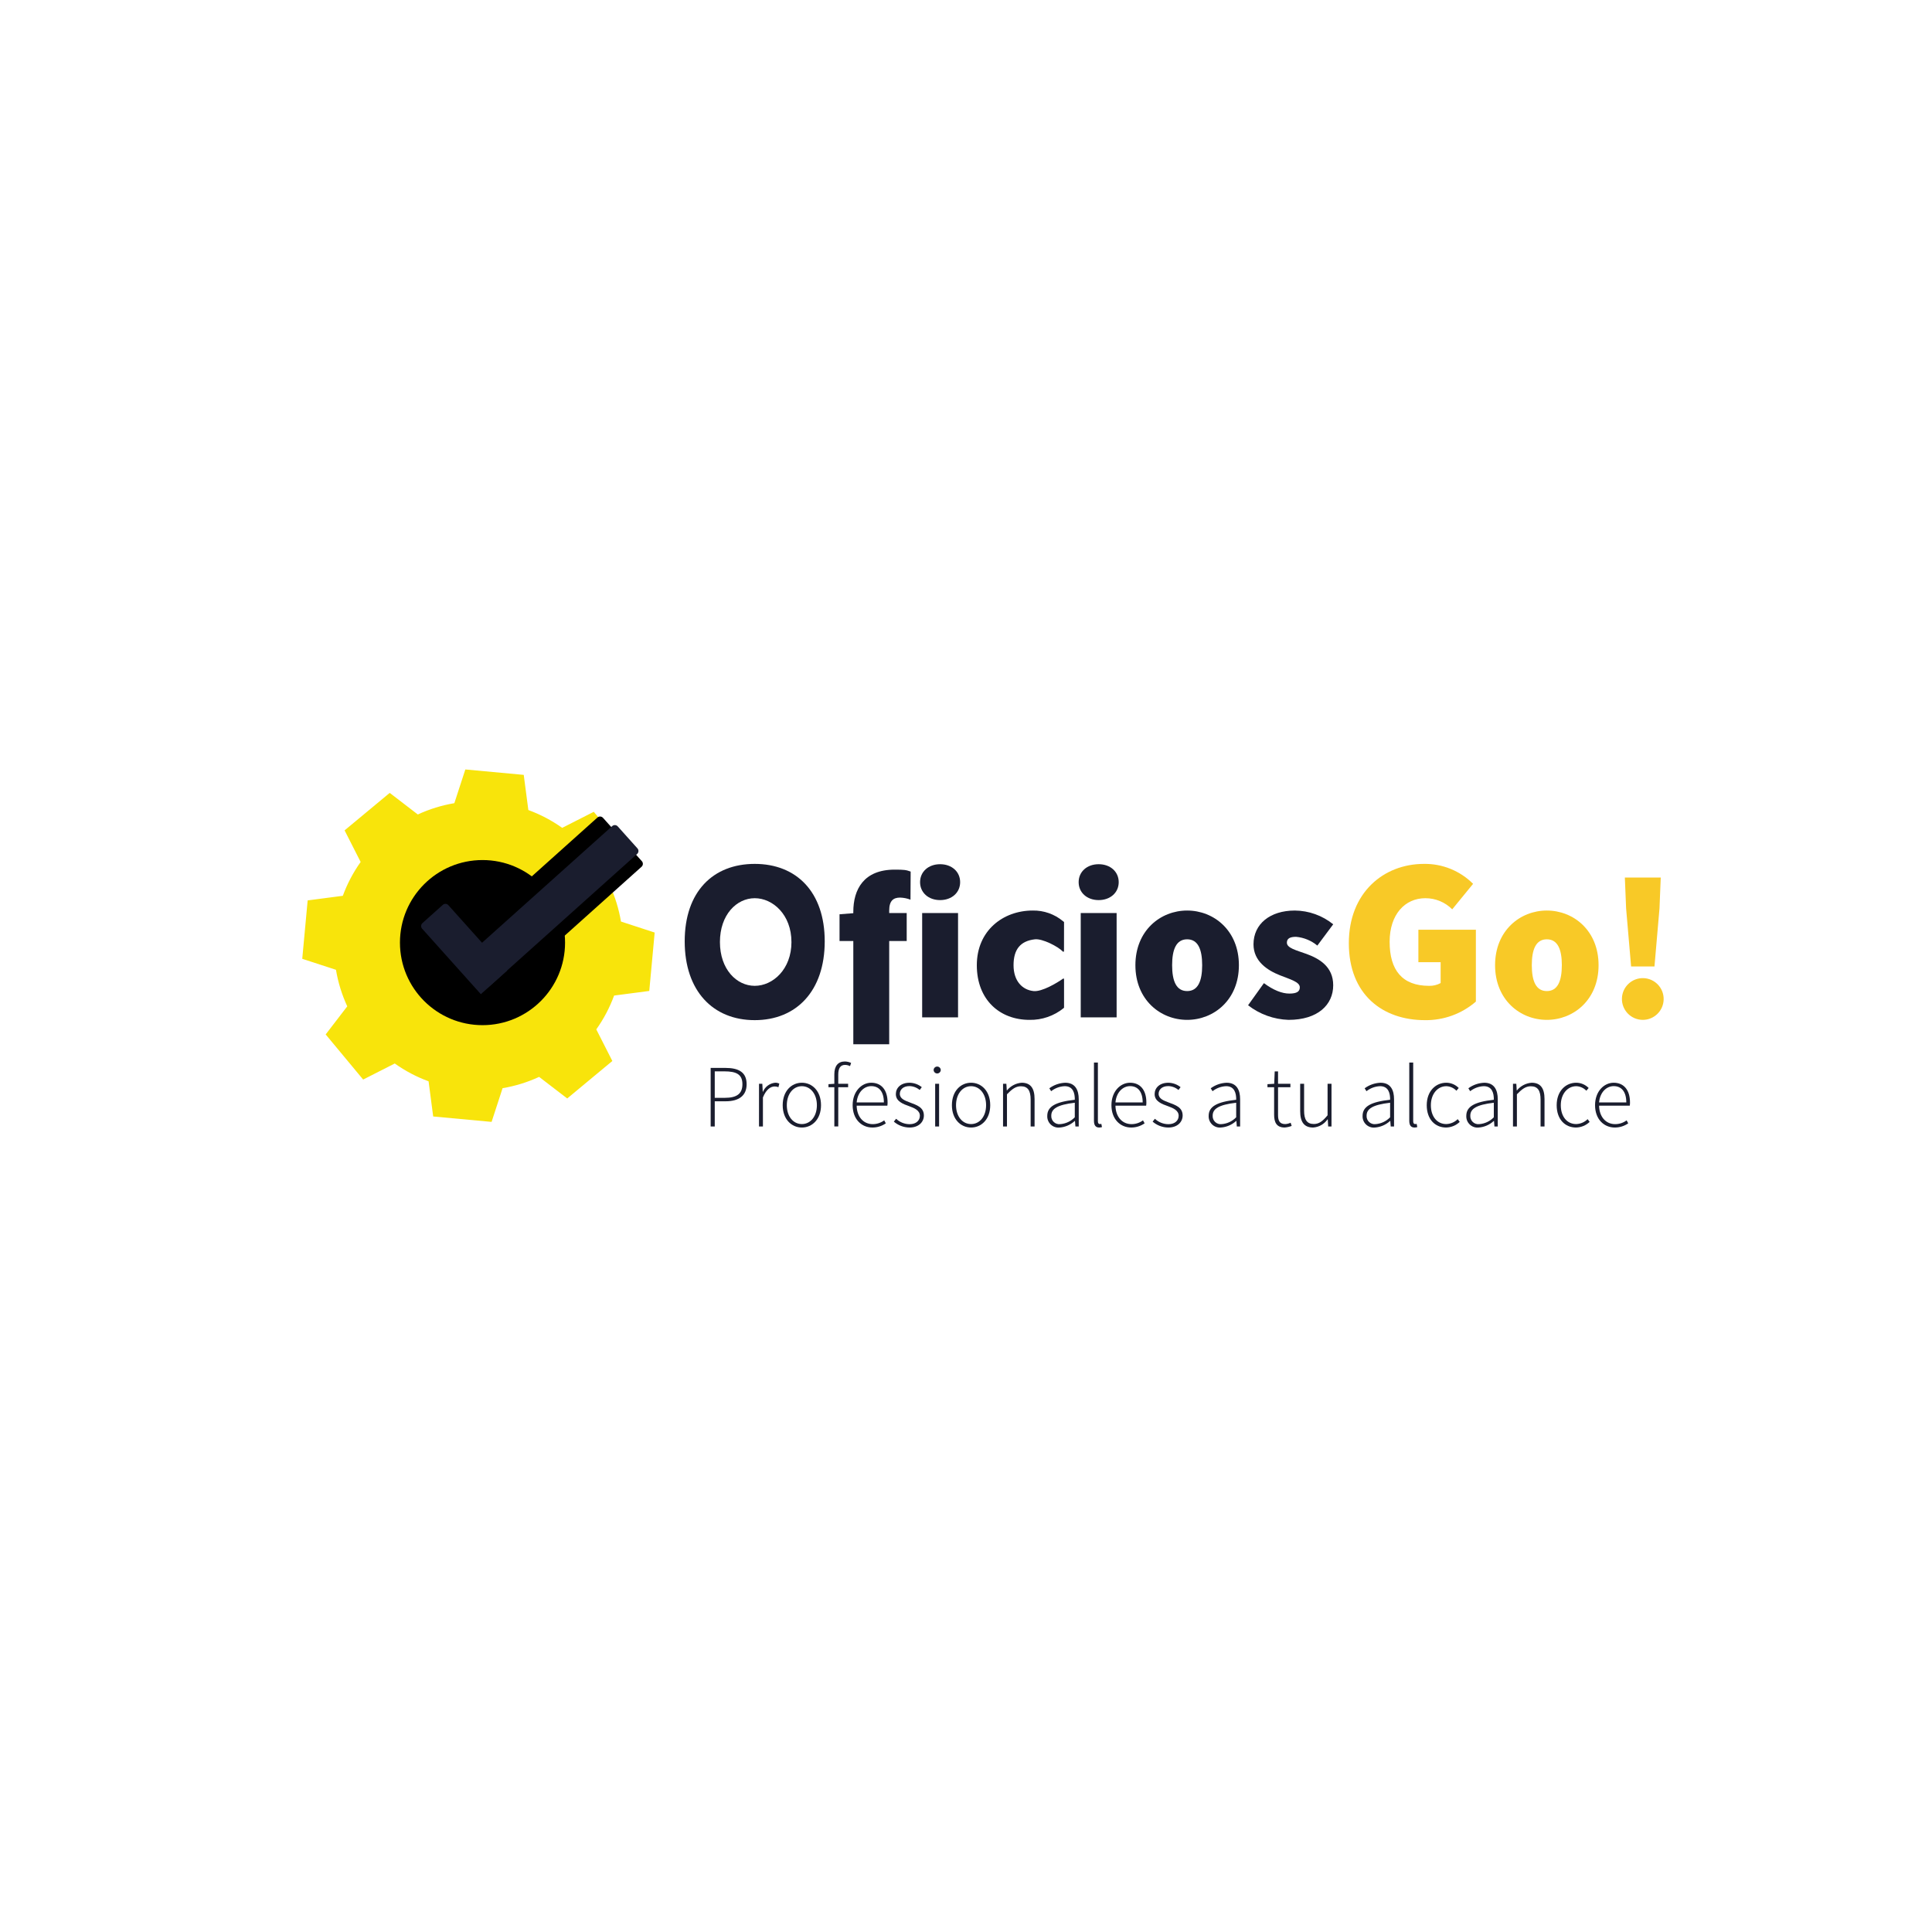
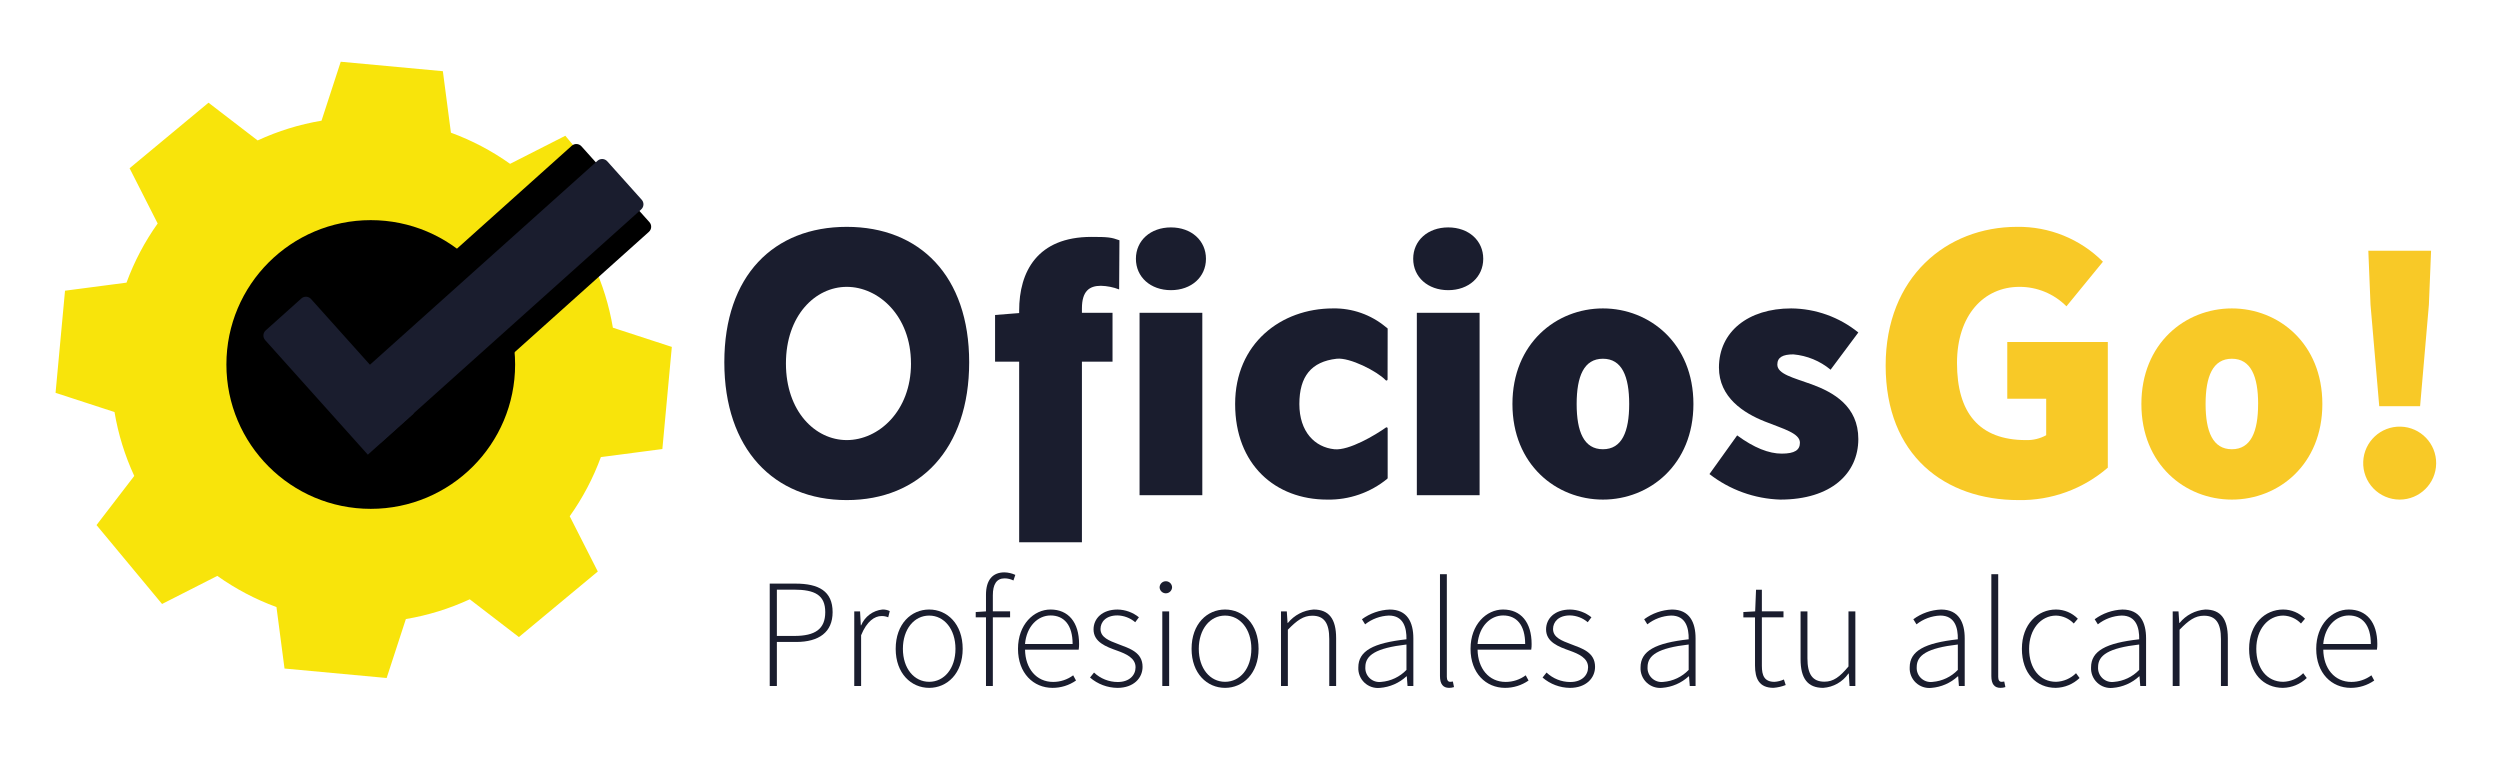
- <svg xmlns="http://www.w3.org/2000/svg" viewBox="0 0 500 500">
+ <svg xmlns="http://www.w3.org/2000/svg" viewBox="70 190 370 115">
  <g id="OBJECTS">
    <path d="M323,260.161l4.1-5.724c2.485,1.835,4.7,2.7,6.588,2.7,1.945,0,2.7-.54,2.7-1.62,0-1.405-2.484-2.052-5.184-3.132-3.132-1.242-6.8-3.565-6.8-7.992,0-5.292,4.32-8.748,10.691-8.748a15.992,15.992,0,0,1,9.937,3.563l-4.105,5.509a10.015,10.015,0,0,0-5.507-2.269c-1.567,0-2.376.433-2.376,1.512,0,1.4,2.376,1.944,5.076,2.917,3.24,1.187,6.912,3.239,6.912,8.1,0,5.076-4,8.963-11.556,8.963A18,18,0,0,1,323,260.161Z" fill="#1A1D2E" />
    <path d="M279.153,228.3c0-2.7,2.16-4.644,5.184-4.644s5.183,1.945,5.183,4.644-2.159,4.644-5.183,4.644S279.153,231,279.153,228.3Zm.539,7.992h9.289v27h-9.289Z" fill="#1A1D2E" />
    <path d="M238.114,228.3c0-2.7,2.16-4.644,5.184-4.644s5.185,1.945,5.185,4.644-2.16,4.644-5.185,4.644S238.114,231,238.114,228.3Zm.54,7.992h9.288v27h-9.288Z" fill="#1A1D2E" />
    <path d="M183.919,276.374h3.816c3.431,0,5.492,1.113,5.492,4.222,0,2.973-2.024,4.415-5.4,4.415h-2.85v6.517h-1.058Zm3.641,7.745c3.1,0,4.577-1.03,4.577-3.523,0-2.534-1.536-3.33-4.668-3.33h-2.492v6.853Z" fill="#1A1D2E" />
    <path d="M196.431,280.486h.859l.11,2.06h.051a3.835,3.835,0,0,1,3.142-2.337,2.3,2.3,0,0,1,1.093.23l-.229.92a2.477,2.477,0,0,0-1-.184c-.993,0-2.171.755-3.013,2.843v7.51h-1.015Z" fill="#1A1D2E" />
    <path d="M202.562,286.027c0-3.693,2.3-5.818,4.957-5.818s4.958,2.125,4.958,5.818c0,3.652-2.3,5.777-4.958,5.777S202.562,289.679,202.562,286.027Zm8.848,0c0-2.906-1.66-4.921-3.891-4.921s-3.89,2.015-3.89,4.921,1.66,4.88,3.89,4.88S211.41,288.934,211.41,286.027Z" fill="#1A1D2E" />
    <path d="M214.407,280.582l1.541-.1h3.546v.887h-5.087Zm1.518-2.552c0-2.192.984-3.321,2.731-3.321a4.118,4.118,0,0,1,1.611.373l-.277.828a3,3,0,0,0-1.315-.313c-1.191,0-1.734.9-1.734,2.5v13.429h-1.016Z" fill="#1A1D2E" />
    <path d="M220.663,286.027c0-3.6,2.341-5.818,4.815-5.818,2.617,0,4.227,1.863,4.227,5.11a4.805,4.805,0,0,1-.058.828h-7.94c.037,2.787,1.669,4.778,4.157,4.778a4.975,4.975,0,0,0,2.967-.979l.418.772a6.041,6.041,0,0,1-3.481,1.086C222.949,291.8,220.663,289.638,220.663,286.027Zm8.085-.717c0-2.819-1.278-4.222-3.261-4.222-1.867,0-3.554,1.582-3.785,4.222Z" fill="#1A1D2E" />
    <path d="M231.325,290.277l.589-.74a5.111,5.111,0,0,0,3.509,1.4c1.738,0,2.639-1.017,2.639-2.18,0-1.385-1.429-1.992-2.7-2.452-1.664-.591-3.517-1.269-3.517-3.155,0-1.591,1.26-2.939,3.559-2.939a5.181,5.181,0,0,1,3.155,1.146l-.547.731a4.211,4.211,0,0,0-2.636-1.007c-1.722,0-2.5.991-2.5,2.01,0,1.26,1.3,1.738,2.617,2.235,1.711.651,3.606,1.214,3.606,3.366,0,1.665-1.329,3.114-3.721,3.114A6.309,6.309,0,0,1,231.325,290.277Z" fill="#1A1D2E" />
    <path d="M241.62,276.917a.925.925,0,0,1,1.849,0,.925.925,0,0,1-1.849,0Zm.4,3.569h1.015v11.042h-1.015Z" fill="#1A1D2E" />
    <path d="M246.353,286.027c0-3.693,2.3-5.818,4.958-5.818s4.958,2.125,4.958,5.818c0,3.652-2.3,5.777-4.958,5.777S246.353,289.679,246.353,286.027Zm8.849,0c0-2.906-1.66-4.921-3.891-4.921s-3.891,2.015-3.891,4.921,1.661,4.88,3.891,4.88S255.2,288.934,255.2,286.027Z" fill="#1A1D2E" />
    <path d="M259.587,280.486h.86l.111,1.71h.05a5.419,5.419,0,0,1,3.8-1.987c2.28,0,3.339,1.385,3.339,4.236v7.083h-1.017v-6.949c0-2.341-.74-3.454-2.515-3.454-1.316,0-2.268.694-3.611,2.074v8.329h-1.016Z" fill="#1A1D2E" />
    <path d="M271.032,288.78c0-2.454,2.212-3.622,7.124-4.164.032-1.7-.432-3.514-2.6-3.514a6.055,6.055,0,0,0-3.519,1.3l-.469-.754a7.421,7.421,0,0,1,4.108-1.436c2.616,0,3.5,1.9,3.5,4.264v7.055h-.86l-.11-1.435h-.051a6.508,6.508,0,0,1-3.918,1.711A2.9,2.9,0,0,1,271.032,288.78Zm7.124.366v-3.758c-4.535.525-6.085,1.578-6.085,3.339a2.073,2.073,0,0,0,2.341,2.194A5.808,5.808,0,0,0,278.156,289.146Z" fill="#1A1D2E" />
    <path d="M283.116,290.047V274.985h1.016v15.2c0,.492.2.722.478.722a1.734,1.734,0,0,0,.414-.046l.17.828a2.282,2.282,0,0,1-.73.115C283.576,291.8,283.116,291.256,283.116,290.047Z" fill="#1A1D2E" />
    <path d="M287.639,286.027c0-3.6,2.34-5.818,4.814-5.818,2.617,0,4.227,1.863,4.227,5.11a4.707,4.707,0,0,1-.058.828h-7.94c.037,2.787,1.67,4.778,4.158,4.778a4.975,4.975,0,0,0,2.966-.979l.419.772a6.047,6.047,0,0,1-3.482,1.086C289.924,291.8,287.639,289.638,287.639,286.027Zm8.085-.717c0-2.819-1.28-4.222-3.261-4.222-1.867,0-3.556,1.582-3.785,4.222Z" fill="#1A1D2E" />
    <path d="M298.3,290.277l.588-.74a5.109,5.109,0,0,0,3.509,1.4c1.739,0,2.64-1.017,2.64-2.18,0-1.385-1.431-1.992-2.7-2.452-1.665-.591-3.519-1.269-3.519-3.155,0-1.591,1.26-2.939,3.56-2.939a5.179,5.179,0,0,1,3.155,1.146l-.548.731a4.205,4.205,0,0,0-2.634-1.007c-1.723,0-2.5.991-2.5,2.01,0,1.26,1.3,1.738,2.617,2.235,1.71.651,3.6,1.214,3.6,3.366,0,1.665-1.329,3.114-3.72,3.114A6.3,6.3,0,0,1,298.3,290.277Z" fill="#1A1D2E" />
    <path d="M312.8,288.78c0-2.454,2.212-3.622,7.124-4.164.032-1.7-.433-3.514-2.6-3.514a6.055,6.055,0,0,0-3.518,1.3l-.469-.754a7.414,7.414,0,0,1,4.107-1.436c2.617,0,3.5,1.9,3.5,4.264v7.055h-.859l-.11-1.435h-.051A6.51,6.51,0,0,1,316,291.8,2.9,2.9,0,0,1,312.8,288.78Zm7.124.366v-3.758c-4.535.525-6.085,1.578-6.085,3.339a2.073,2.073,0,0,0,2.341,2.194A5.81,5.81,0,0,0,319.924,289.146Z" fill="#1A1D2E" />
    <path d="M329.741,288.479v-7.106h-1.724v-.791l1.747-.1.129-3.2h.864v3.2h3.2v.887h-3.2v7.182c0,1.409.354,2.362,1.877,2.362a3.989,3.989,0,0,0,1.384-.35l.266.823a6.361,6.361,0,0,1-1.8.414C330.361,291.8,329.741,290.456,329.741,288.479Z" fill="#1A1D2E" />
    <path d="M336.484,287.568v-7.082H337.5v6.949c0,2.341.74,3.454,2.516,3.454,1.315,0,2.267-.69,3.559-2.254v-8.149h1.017v11.042h-.861l-.11-1.849h-.05a4.931,4.931,0,0,1-3.749,2.125C337.543,291.8,336.484,290.419,336.484,287.568Z" fill="#1A1D2E" />
    <path d="M352.635,288.78c0-2.454,2.213-3.622,7.124-4.164.032-1.7-.433-3.514-2.6-3.514a6.052,6.052,0,0,0-3.518,1.3l-.469-.754a7.407,7.407,0,0,1,4.106-1.436c2.618,0,3.5,1.9,3.5,4.264v7.055h-.86l-.11-1.435h-.051a6.508,6.508,0,0,1-3.918,1.711A2.9,2.9,0,0,1,352.635,288.78Zm7.124.366v-3.758c-4.534.525-6.085,1.578-6.085,3.339a2.074,2.074,0,0,0,2.342,2.194A5.808,5.808,0,0,0,359.759,289.146Z" fill="#1A1D2E" />
    <path d="M364.719,290.047V274.985h1.016v15.2c0,.492.2.722.479.722a1.743,1.743,0,0,0,.414-.046l.17.828a2.29,2.29,0,0,1-.732.115C365.179,291.8,364.719,291.256,364.719,290.047Z" fill="#1A1D2E" />
    <path d="M369.241,286.027c0-3.693,2.36-5.818,5.045-5.818a4.538,4.538,0,0,1,3.233,1.362l-.6.708a3.771,3.771,0,0,0-2.612-1.173c-2.259,0-4,2.015-4,4.921s1.586,4.88,3.988,4.88a4.4,4.4,0,0,0,2.957-1.274l.524.713a5.25,5.25,0,0,1-3.528,1.458C371.4,291.8,369.241,289.679,369.241,286.027Z" fill="#1A1D2E" />
    <path d="M379.476,288.78c0-2.454,2.212-3.622,7.124-4.164.032-1.7-.433-3.514-2.6-3.514a6.058,6.058,0,0,0-3.519,1.3l-.468-.754a7.407,7.407,0,0,1,4.106-1.436c2.617,0,3.5,1.9,3.5,4.264v7.055h-.86l-.111-1.435h-.05a6.508,6.508,0,0,1-3.918,1.711A2.9,2.9,0,0,1,379.476,288.78Zm7.124.366v-3.758c-4.535.525-6.085,1.578-6.085,3.339a2.073,2.073,0,0,0,2.341,2.194A5.81,5.81,0,0,0,386.6,289.146Z" fill="#1A1D2E" />
    <path d="M391.56,280.486h.86l.11,1.71h.051a5.417,5.417,0,0,1,3.8-1.987c2.28,0,3.339,1.385,3.339,4.236v7.083H398.7v-6.949c0-2.341-.74-3.454-2.516-3.454-1.315,0-2.267.694-3.61,2.074v8.329H391.56Z" fill="#1A1D2E" />
    <path d="M402.867,286.027c0-3.693,2.359-5.818,5.045-5.818a4.533,4.533,0,0,1,3.232,1.362l-.6.708a3.771,3.771,0,0,0-2.612-1.173c-2.258,0-4,2.015-4,4.921s1.586,4.88,3.987,4.88a4.4,4.4,0,0,0,2.957-1.274l.524.713a5.248,5.248,0,0,1-3.527,1.458C405.023,291.8,402.867,289.679,402.867,286.027Z" fill="#1A1D2E" />
    <path d="M412.8,286.027c0-3.6,2.341-5.818,4.815-5.818,2.616,0,4.227,1.863,4.227,5.11a4.805,4.805,0,0,1-.058.828h-7.94c.037,2.787,1.669,4.778,4.157,4.778a4.975,4.975,0,0,0,2.967-.979l.418.772a6.047,6.047,0,0,1-3.482,1.086C415.089,291.8,412.8,289.638,412.8,286.027Zm8.085-.717c0-2.819-1.279-4.222-3.261-4.222-1.867,0-3.555,1.582-3.785,4.222Z" fill="#1A1D2E" />
    <path d="M177.2,243.613c0-12.839,7.319-20.039,18.119-20.039s18.119,7.26,18.119,20.039c0,12.84-7.32,20.4-18.119,20.4S177.2,256.453,177.2,243.613Zm27.624.18c0-7.079-4.825-11.339-9.5-11.339s-9.006,4.26-9.006,11.339,4.326,11.34,9.006,11.34S204.828,250.874,204.828,243.793Z" fill="#1A1D2E" />
    <path d="M217.27,236.616l4.1-.324h13.284v7.236H217.27Zm3.565-.647c0-5.779,2.7-10.908,10.692-10.908,2.484,0,2.962.069,4.15.5l-.045,7.275a8.047,8.047,0,0,0-2.7-.54c-1.727,0-2.807.81-2.807,3.349v34.61h-9.288Z" fill="#1A1D2E" />
    <path d="M293.841,249.793c0-8.965,6.48-14.148,13.392-14.148s13.393,5.183,13.393,14.148-6.481,14.147-13.393,14.147S293.841,258.757,293.841,249.793Zm17.28,0c0-4.105-1.08-6.7-3.888-6.7s-3.888,2.591-3.888,6.7,1.08,6.695,3.888,6.695S311.121,253.9,311.121,249.793Z" fill="#1A1D2E" />
    <path d="M252.8,249.793c0-8.965,6.8-14.148,14.472-14.148A11.879,11.879,0,0,1,275.1,238.4c.038.031.272.187.274.235l-.013,7.518a.163.163,0,0,1-.285.112c-1.249-1.314-5.321-3.4-7.262-3.171-3.726.431-5.509,2.591-5.509,6.7s2.284,6.4,5.186,6.695c2.181.222,6.1-2.131,7.628-3.217a.162.162,0,0,1,.255.134v7.326a.172.172,0,0,1-.059.129,13.6,13.6,0,0,1-8.9,3.08C258.742,263.94,252.8,258.757,252.8,249.793Z" fill="#1A1D2E" />
    <path d="M349.077,244.094c0-13.08,9-20.52,19.438-20.52a17.6,17.6,0,0,1,12.72,5.16l-5.4,6.6a9.761,9.761,0,0,0-6.959-2.88c-5.281,0-9.24,4.2-9.24,11.279,0,7.321,3.24,11.4,10.2,11.4a5.833,5.833,0,0,0,3-.72v-5.4h-5.76v-8.4h14.88v18.6a19.7,19.7,0,0,1-13.2,4.8C357.836,264.013,349.077,257.413,349.077,244.094Z" fill="#F8C927" />
    <path d="M386.925,249.793c0-8.965,6.479-14.148,13.391-14.148s13.392,5.183,13.392,14.148-6.48,14.147-13.392,14.147S386.925,258.757,386.925,249.793Zm17.279,0c0-4.105-1.08-6.7-3.888-6.7s-3.888,2.591-3.888,6.7,1.081,6.695,3.888,6.695S404.2,253.9,404.2,249.793Z" fill="#F8C927" />
    <path d="M419.757,258.324a5.4,5.4,0,1,1,5.4,5.616A5.4,5.4,0,0,1,419.757,258.324Zm1.08-23.22-.325-7.992H429.8l-.325,7.992-1.3,15.012h-6.047Z" fill="#F8C927" />
    <path d="M113.954,231.77a16.284,16.284,0,1,0,22.932,2.124,16.284,16.284,0,0,0-22.932-2.124Zm-5.822-20.985a37.13,37.13,0,0,1,9.453-2.924l2.844-8.724,15.115,1.4,1.193,9.1a37.125,37.125,0,0,1,8.756,4.611l8.176-4.155,9.7,11.677-5.586,7.273a37.156,37.156,0,0,1,2.924,9.455l8.723,2.844-1.4,15.115-9.1,1.193a37.179,37.179,0,0,1-4.612,8.755l4.156,8.177-11.678,9.7-7.272-5.586a37.2,37.2,0,0,1-9.456,2.924l-2.844,8.724-15.115-1.4-1.193-9.1a37.142,37.142,0,0,1-8.755-4.612l-8.177,4.157-9.7-11.678,5.587-7.273a37.144,37.144,0,0,1-2.924-9.455l-8.724-2.844,1.4-15.115,9.1-1.193a37.142,37.142,0,0,1,4.612-8.755L89.179,214.9l11.679-9.7,7.274,5.587Z" fill="#f8e40b" fill-rule="evenodd" />
    <circle cx="124.872" cy="243.945" r="21.365" />
    <path d="M132.027,207.655H147.1a1.017,1.017,0,0,1,1.017,1.017v55.77a1.017,1.017,0,0,1-1.017,1.017H131.01a0,0,0,0,1,0,0V208.672A1.017,1.017,0,0,1,132.027,207.655Z" transform="translate(222.571 -25.259) rotate(48.131)" />
    <path d="M138.6,207.779h7.641a1.017,1.017,0,0,1,1.017,1.017v51.7a1.017,1.017,0,0,1-1.017,1.017h-8.659a0,0,0,0,1,0,0V208.8A1.017,1.017,0,0,1,138.6,207.779Z" transform="translate(222.094 -28.019) rotate(48.131)" fill="#1A1D2E" />
    <path d="M116.358,233.5h7.083a1.017,1.017,0,0,1,1.017,1.017v22.769a0,0,0,0,1,0,0h-9.117a0,0,0,0,1,0,0V234.518A1.017,1.017,0,0,1,116.358,233.5Z" transform="translate(-133.171 142.682) rotate(-41.869)" fill="#1A1D2E" />
  </g>
</svg>
